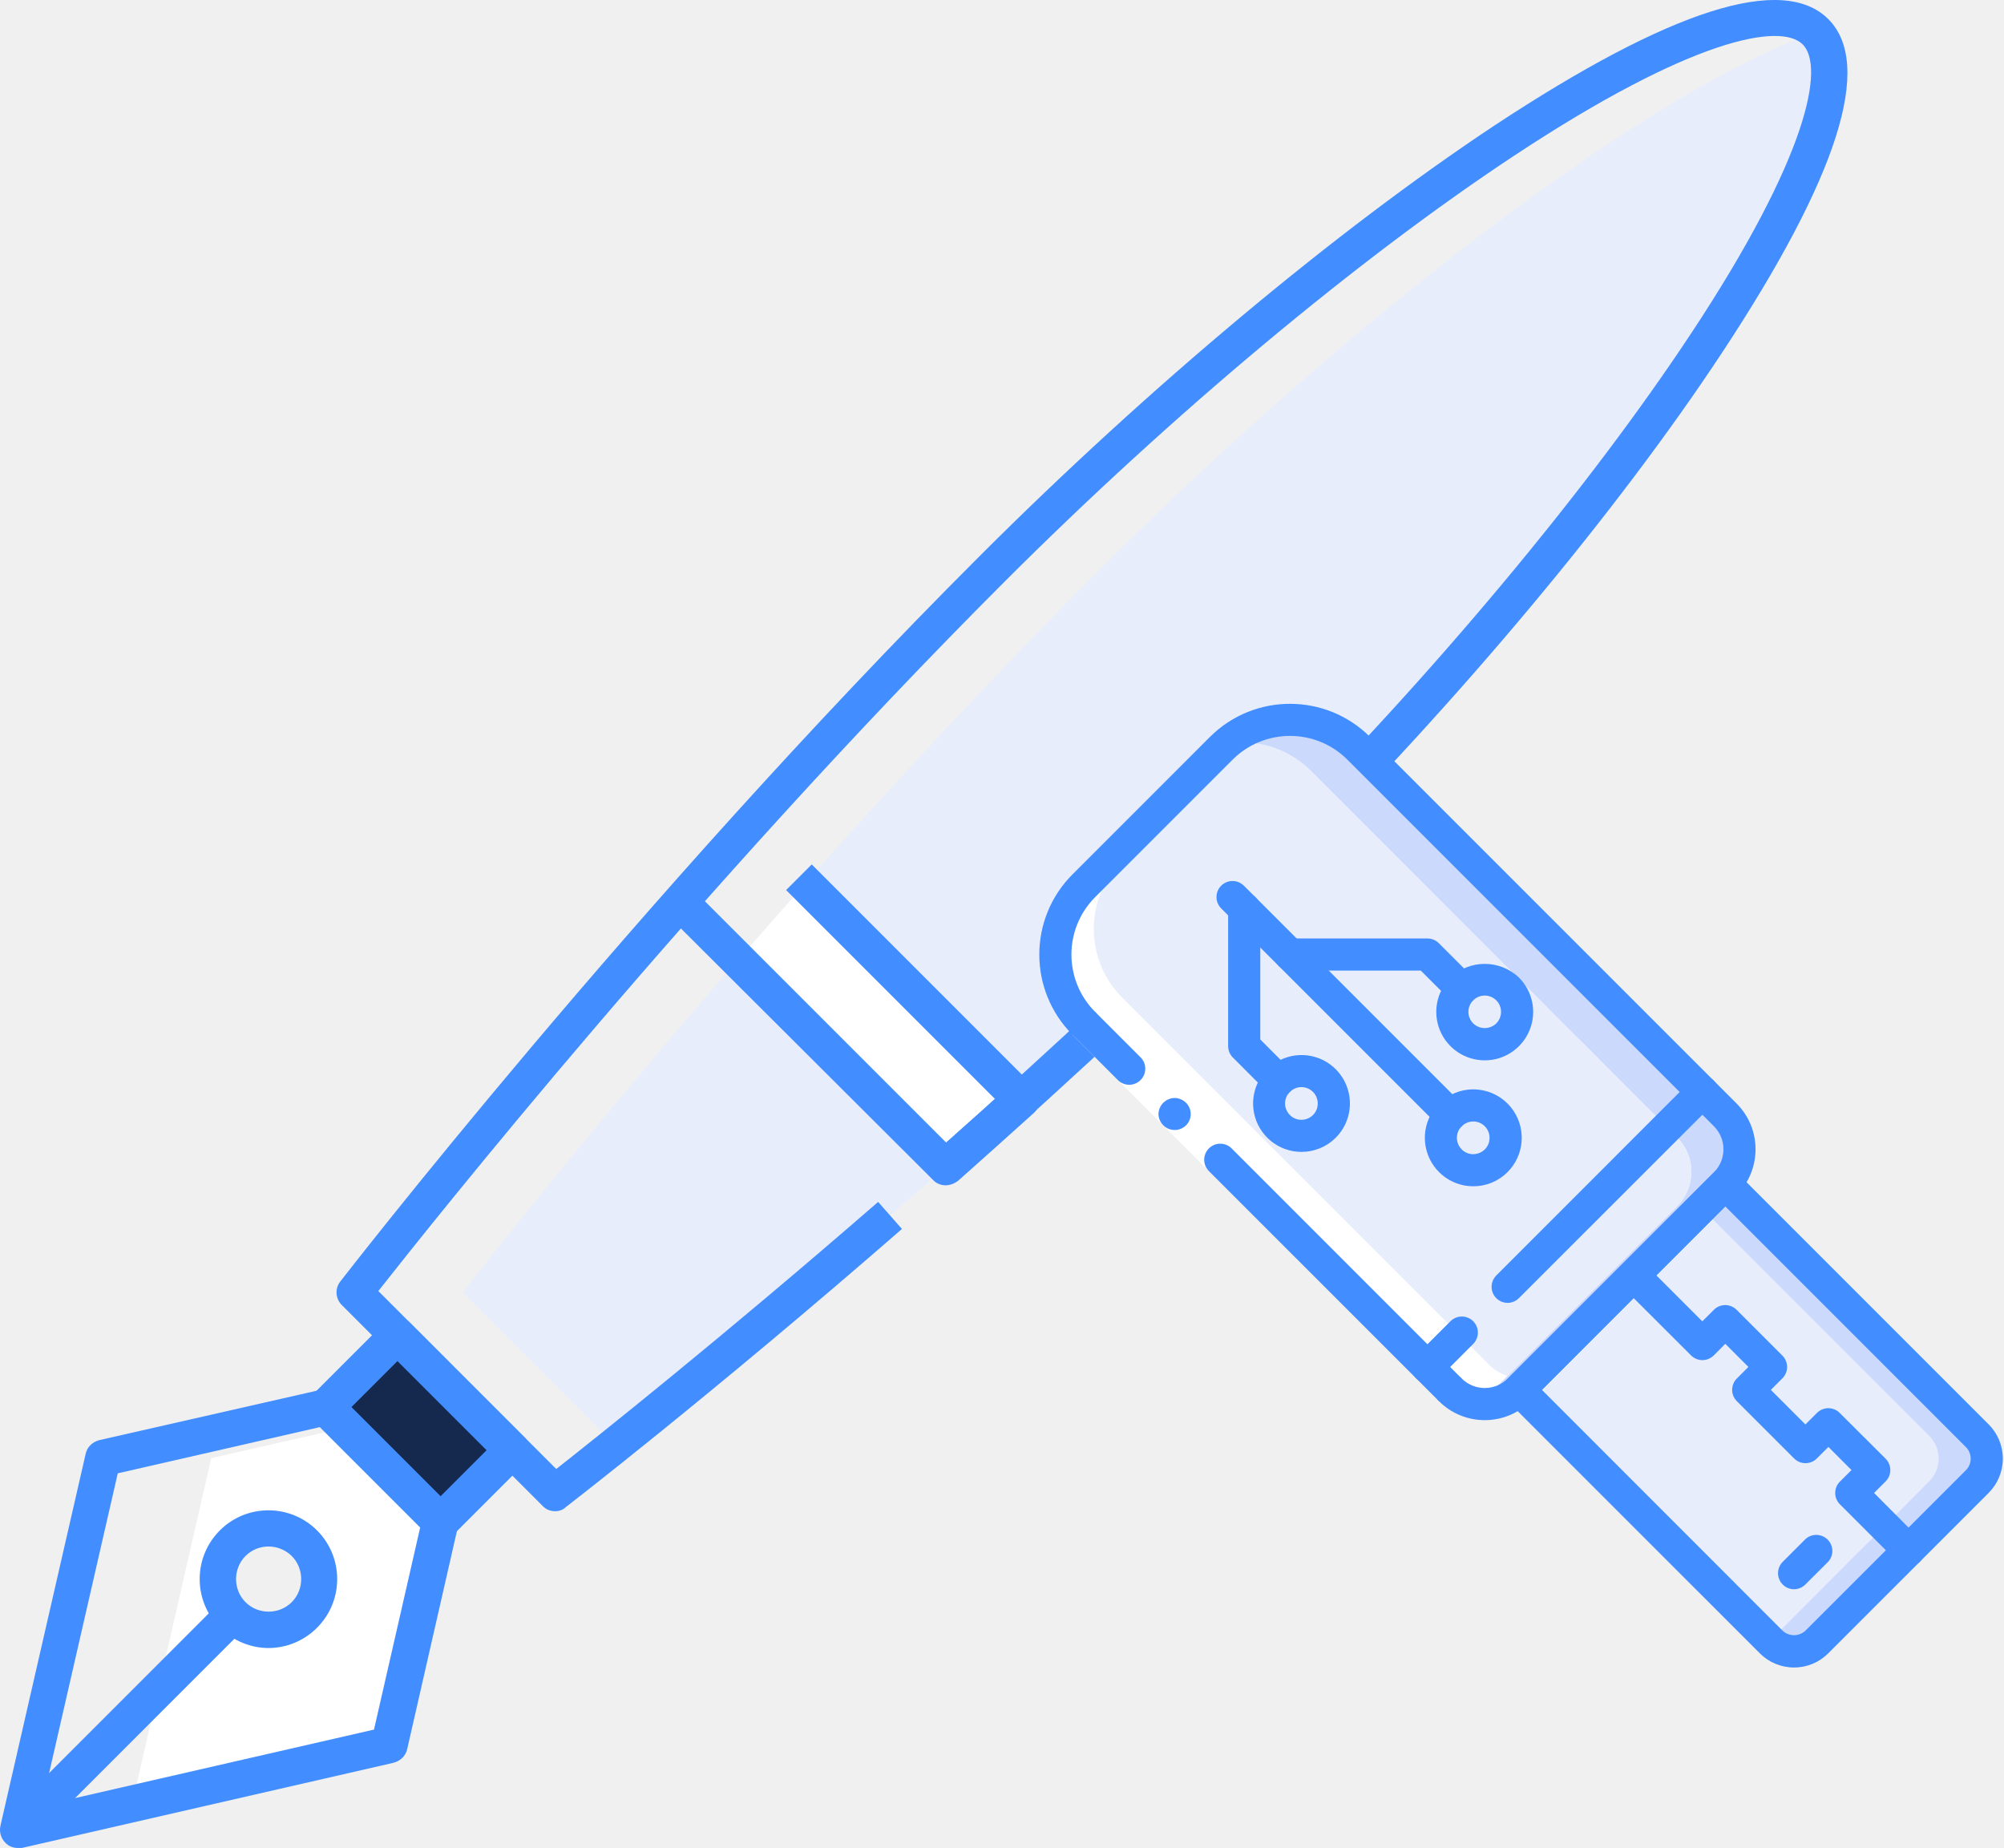
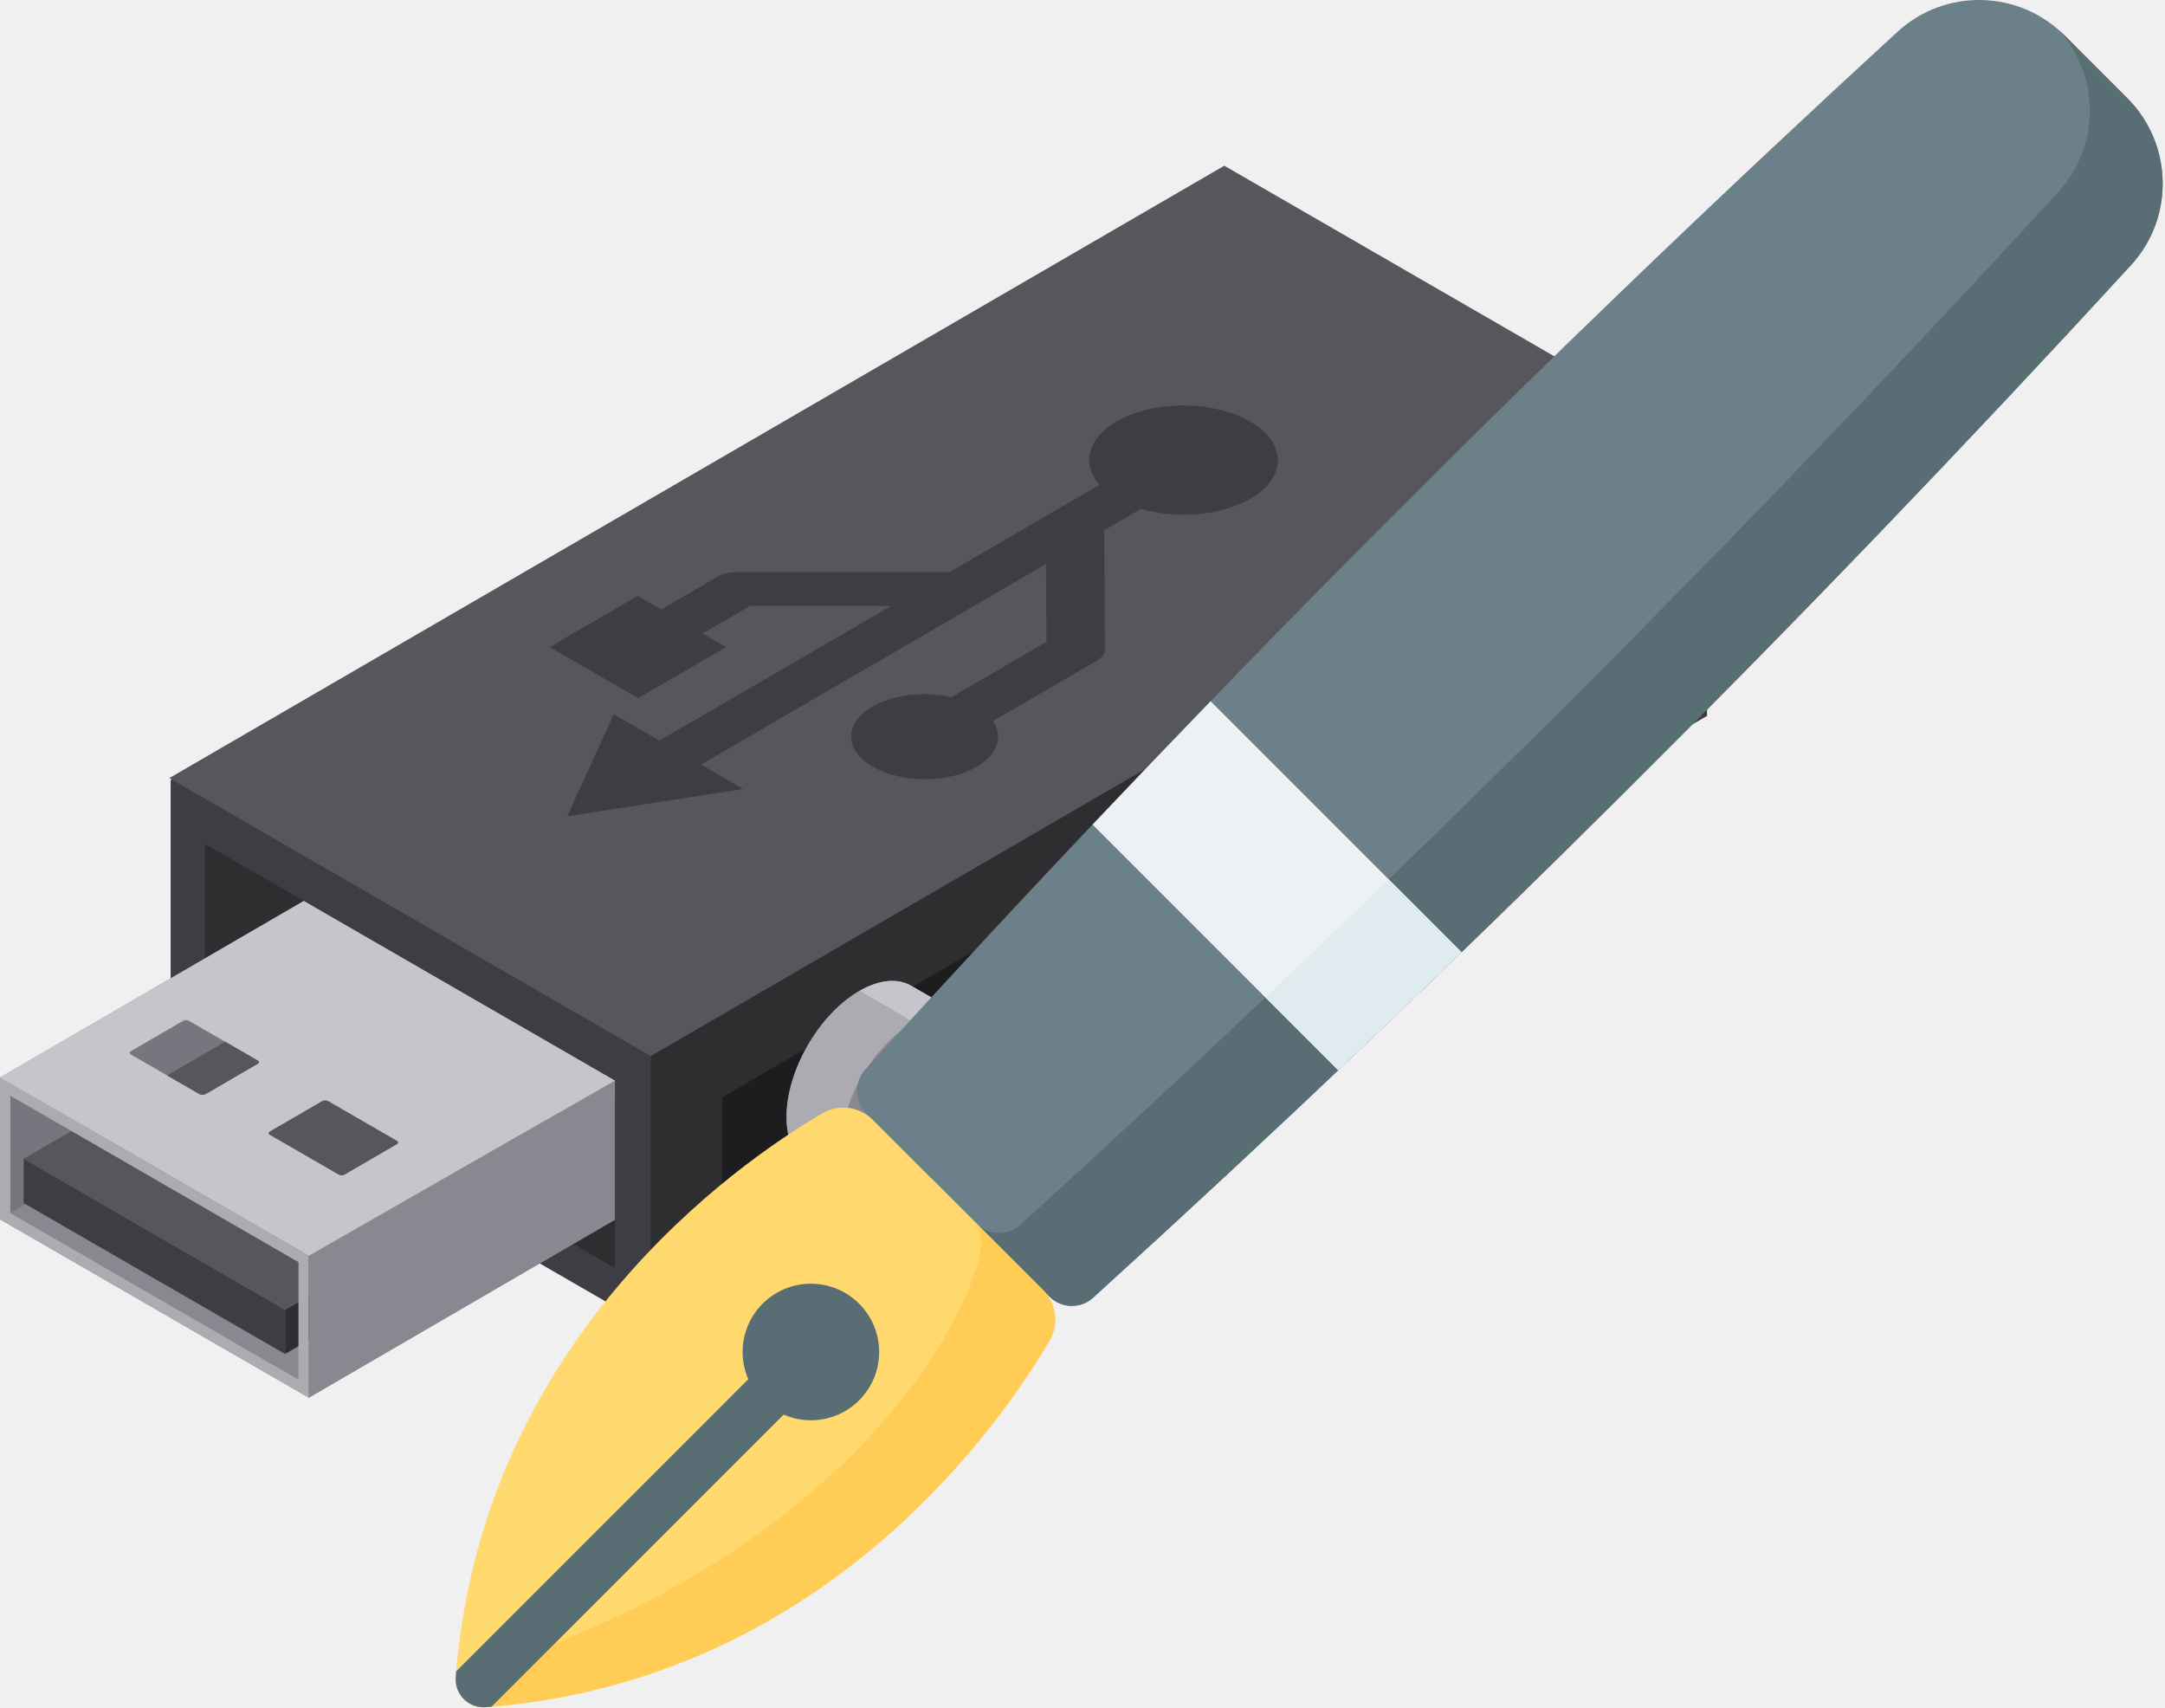
- <svg xmlns="http://www.w3.org/2000/svg" width="141" height="130" viewBox="0 0 141 130" fill="none">
-   <path d="M24.333 100.42L14.863 102.578L9.302 126.877L27.406 122.738L30.986 107.047L24.333 100.42ZM21.413 113.623C20.017 115.019 17.757 115.019 16.361 113.623C14.964 112.226 14.964 109.967 16.361 108.57C17.757 107.174 20.017 107.174 21.413 108.57C22.81 109.967 22.81 112.226 21.413 113.623Z" fill="white" />
-   <path fill-rule="evenodd" clip-rule="evenodd" d="M30.986 107.072L22.911 98.998L27.964 93.971L36.013 102.019L30.986 107.072Z" fill="#15294E" />
-   <path d="M32.56 90.924L43.3 101.664C51.755 94.91 71.433 78.685 89.943 60.176C114.369 35.775 133.259 7.82 127.75 2.259C116.476 6.195 95.935 21.531 77.4 40.041C52.974 64.467 32.56 90.924 32.56 90.924Z" fill="#E8EDFC" />
-   <path d="M66.533 82.113C68.259 80.59 70.037 78.99 71.865 77.365L56.656 62.156C55.031 63.984 53.456 65.787 51.933 67.513L66.533 82.113Z" fill="white" />
-   <path d="M1.253 130C0.923 130 0.593 129.873 0.365 129.619C0.06 129.314 -0.067 128.857 0.034 128.426L6.027 102.273C6.128 101.791 6.509 101.435 6.991 101.308L22.632 97.754C23.064 97.652 23.495 97.779 23.826 98.084L31.9 106.158C32.204 106.463 32.331 106.92 32.23 107.351L28.65 123.043C28.548 123.525 28.167 123.881 27.685 124.008L1.532 130C1.431 130 1.355 130 1.253 130ZM8.286 103.644L2.929 127.029L26.314 121.672L29.564 107.453L22.505 100.394L8.286 103.644Z" fill="#428DFF" />
-   <path d="M30.986 108.342C30.656 108.342 30.326 108.215 30.097 107.961L22.023 99.887C21.515 99.379 21.515 98.592 22.023 98.084L27.05 93.057C27.558 92.549 28.345 92.549 28.853 93.057L36.927 101.131C37.435 101.639 37.435 102.426 36.927 102.934L31.9 107.961C31.646 108.215 31.316 108.342 30.986 108.342ZM24.714 98.998L30.986 105.27L34.236 102.019L27.964 95.748L24.714 98.998Z" fill="#428DFF" />
-   <path d="M15.488 112.697L17.283 114.492L2.168 129.607L0.373 127.812L15.488 112.697Z" fill="#428DFF" />
-   <path d="M18.9 115.934C17.656 115.934 16.437 115.451 15.472 114.512C14.558 113.598 14.05 112.379 14.05 111.084C14.05 109.789 14.558 108.57 15.472 107.656C17.351 105.777 20.423 105.777 22.302 107.656C23.216 108.57 23.724 109.789 23.724 111.084C23.724 112.379 23.216 113.598 22.302 114.512C21.363 115.451 20.119 115.934 18.9 115.934ZM17.275 109.459C16.386 110.348 16.386 111.82 17.275 112.709C18.163 113.598 19.636 113.598 20.525 112.709C21.413 111.82 21.413 110.348 20.525 109.459C19.611 108.57 18.163 108.57 17.275 109.459Z" fill="#428DFF" />
-   <path d="M39.06 106.31C38.73 106.31 38.4 106.184 38.171 105.93L24.054 91.812C23.597 91.355 23.546 90.644 23.953 90.137C24.156 89.883 44.697 63.324 68.919 39.127C80.828 27.218 94.056 16.174 105.177 8.81C117.543 0.66 125.439 -1.854 128.638 1.345C131.838 4.545 129.324 12.441 121.148 24.832C113.81 35.953 102.765 49.181 90.832 61.09C83.798 68.123 75.902 75.512 67.371 83.053L65.695 81.148C74.175 73.658 82.021 66.295 89.029 59.287C100.835 47.48 111.753 34.404 119.015 23.41C127.267 10.918 128.384 4.672 126.836 3.123C125.287 1.574 119.041 2.691 106.548 10.943C95.554 18.205 82.478 29.123 70.671 40.929C49.038 62.562 30.376 86.049 26.619 90.822L39.136 103.34C41.878 101.182 50.74 94.148 61.785 84.551L63.46 86.455C50.105 98.084 39.898 105.955 39.796 106.031C39.593 106.234 39.314 106.31 39.06 106.31Z" fill="#428DFF" />
-   <path d="M66.533 83.383C66.203 83.383 65.873 83.256 65.644 83.002L46.956 64.365L48.759 62.562L66.583 80.387C67.726 79.371 68.869 78.33 70.011 77.314L55.31 62.613L57.113 60.81L72.753 76.451C73.007 76.705 73.134 77.035 73.134 77.391C73.134 77.746 72.982 78.076 72.728 78.305C70.976 79.879 69.199 81.478 67.396 83.078C67.117 83.281 66.812 83.383 66.533 83.383Z" fill="#428DFF" />
-   <path d="M121.393 83.27L106.885 97.779C106.244 98.421 105.374 98.782 104.467 98.782C103.56 98.782 102.689 98.421 102.049 97.779L101.235 96.965L99.631 95.361L76.252 71.982C73.586 69.31 73.586 64.983 76.252 62.31L85.925 52.638C86.038 52.525 86.162 52.412 86.286 52.31C88.994 49.957 93.061 50.1 95.597 52.638L121.393 78.434C122.727 79.771 122.727 81.934 121.393 83.27Z" fill="#CAD9FC" />
-   <path d="M118.003 84.852L106.06 96.796L104.094 98.762C103.32 98.676 102.599 98.33 102.049 97.779L101.235 96.965L99.631 95.361L76.252 71.982C73.586 69.31 73.586 64.983 76.252 62.31L85.925 52.638C86.038 52.525 86.162 52.412 86.286 52.31C88.448 51.981 90.64 52.683 92.207 54.209L118.003 80.016C119.337 81.353 119.337 83.516 118.003 84.852Z" fill="white" />
-   <path d="M118.003 84.852L106.06 96.796C105.565 96.633 105.115 96.354 104.749 95.982L103.936 95.169L102.343 93.564L78.964 70.186C77.679 68.905 76.956 67.165 76.956 65.35C76.956 63.535 77.679 61.795 78.964 60.514L87.247 52.231C89.102 52.179 90.897 52.894 92.207 54.209L118.003 80.016C119.337 81.353 119.337 83.516 118.003 84.852Z" fill="#E8EDFC" />
-   <path d="M139.122 104.219L135.088 108.265L134.286 109.056L133.484 109.858L127.834 115.507C127.408 115.936 126.828 116.177 126.224 116.177C125.619 116.177 125.04 115.936 124.614 115.507L106.885 97.779L114.15 90.525L114.953 89.722L115.744 88.92L121.393 83.27L139.122 100.999C139.55 101.425 139.791 102.005 139.791 102.609C139.791 103.214 139.55 103.793 139.122 104.219Z" fill="#CAD9FC" />
-   <path d="M135.732 104.219L131.698 108.265L130.896 109.056L130.094 109.858L124.535 115.428L106.885 97.779L114.15 90.525L114.953 89.722L115.744 88.92L119.698 84.965L135.732 100.999C136.161 101.425 136.402 102.005 136.402 102.609C136.402 103.214 136.161 103.793 135.732 104.219Z" fill="#E8EDFC" />
-   <path d="M77.055 71.186L87.441 81.572L102.845 96.977L101.248 98.574L85.843 83.17L75.457 72.784L77.055 71.186Z" fill="white" />
-   <path d="M80.25 75.979C80.691 75.538 80.691 74.823 80.25 74.381L77.055 71.186L75.457 72.785L78.652 75.98C79.094 76.421 79.809 76.42 80.25 75.979Z" fill="#428DFF" />
-   <path d="M101.248 98.574L102.845 96.977L86.642 80.773C86.199 80.345 85.494 80.351 85.058 80.787C84.622 81.223 84.616 81.928 85.044 82.371L101.248 98.574Z" fill="#428DFF" />
-   <path d="M83.447 77.577C83.232 77.368 82.947 77.246 82.648 77.238L82.432 77.261C82.357 77.276 82.284 77.301 82.215 77.334C82.147 77.356 82.083 77.388 82.024 77.43C81.962 77.474 81.903 77.522 81.848 77.573C81.638 77.787 81.516 78.073 81.509 78.372C81.512 78.521 81.544 78.668 81.604 78.804C81.751 79.148 82.059 79.398 82.426 79.471C82.793 79.545 83.173 79.433 83.442 79.172C83.657 78.962 83.778 78.674 83.778 78.373C83.778 78.072 83.657 77.784 83.442 77.573L83.447 77.577Z" fill="#428DFF" />
-   <path d="M104.464 99.903C103.257 99.905 102.1 99.426 101.248 98.572C100.819 98.129 100.826 97.424 101.261 96.988C101.697 96.552 102.402 96.546 102.845 96.974C103.74 97.867 105.189 97.867 106.084 96.974L120.591 82.469C121.484 81.575 121.484 80.126 120.591 79.231L94.8 53.439C92.57 51.212 88.957 51.212 86.726 53.439L77.054 63.111C74.829 65.343 74.829 68.954 77.054 71.186C77.339 71.471 77.451 71.887 77.347 72.277C77.242 72.667 76.938 72.972 76.548 73.077C76.158 73.181 75.742 73.07 75.456 72.785C72.348 69.671 72.348 64.629 75.456 61.515L85.128 51.843C88.242 48.735 93.284 48.735 96.398 51.843L122.189 77.633C123.962 79.411 123.962 82.289 122.189 84.067L107.682 98.574C106.828 99.428 105.67 99.906 104.464 99.903Z" fill="#428DFF" />
-   <path d="M100.434 97.293C99.977 97.293 99.565 97.018 99.391 96.595C99.216 96.173 99.312 95.687 99.635 95.364L102.053 92.946C102.495 92.505 103.21 92.504 103.652 92.945C104.093 93.387 104.093 94.102 103.652 94.544L101.233 96.965C101.021 97.176 100.733 97.294 100.434 97.293Z" fill="#428DFF" />
-   <path d="M106.076 91.655C105.619 91.654 105.207 91.379 105.032 90.957C104.857 90.535 104.954 90.049 105.277 89.726L118.979 76.021C119.264 75.735 119.68 75.623 120.071 75.727C120.461 75.831 120.766 76.136 120.871 76.526C120.976 76.916 120.865 77.332 120.58 77.618L106.875 91.316C106.664 91.53 106.377 91.652 106.076 91.655Z" fill="#428DFF" />
-   <path d="M103.658 83.452C102.032 83.452 100.632 82.302 100.316 80.707C99.999 79.112 100.853 77.515 102.356 76.893C103.859 76.272 105.591 76.798 106.494 78.15C107.398 79.503 107.219 81.305 106.069 82.455C105.431 83.096 104.563 83.455 103.658 83.452ZM103.658 78.894C103.109 78.893 102.636 79.28 102.528 79.818C102.42 80.356 102.707 80.895 103.214 81.106C103.72 81.317 104.305 81.141 104.611 80.686C104.917 80.23 104.858 79.622 104.471 79.233C104.256 79.016 103.963 78.894 103.658 78.894Z" fill="#428DFF" />
-   <path d="M91.569 81.033C89.944 81.031 88.546 79.881 88.231 78.287C87.916 76.692 88.771 75.098 90.273 74.478C91.775 73.857 93.507 74.385 94.408 75.737C95.309 77.089 95.13 78.89 93.98 80.038C93.34 80.676 92.473 81.034 91.569 81.033ZM91.569 76.476C91.02 76.475 90.547 76.862 90.439 77.4C90.331 77.938 90.618 78.477 91.124 78.688C91.631 78.899 92.216 78.723 92.522 78.268C92.828 77.812 92.769 77.204 92.382 76.815C92.167 76.599 91.874 76.477 91.569 76.476Z" fill="#428DFF" />
-   <path d="M104.463 74.593C103.085 74.592 101.842 73.762 101.315 72.488C100.787 71.214 101.079 69.748 102.053 68.773C103.402 67.484 105.526 67.484 106.875 68.773C107.85 69.749 108.141 71.215 107.613 72.489C107.085 73.762 105.842 74.593 104.463 74.593ZM104.463 70.034C103.999 70.034 103.58 70.314 103.403 70.743C103.225 71.173 103.323 71.667 103.652 71.995C104.106 72.431 104.823 72.431 105.277 71.995C105.606 71.666 105.704 71.172 105.526 70.742C105.348 70.313 104.928 70.034 104.463 70.034Z" fill="#428DFF" />
-   <path d="M102.049 79.564C101.749 79.564 101.462 79.445 101.25 79.233L85.935 63.918C85.641 63.634 85.523 63.214 85.627 62.819C85.73 62.424 86.039 62.116 86.434 62.012C86.829 61.909 87.249 62.027 87.533 62.32L102.845 77.633C103.17 77.956 103.268 78.442 103.093 78.865C102.919 79.288 102.506 79.564 102.049 79.564Z" fill="#428DFF" />
-   <path d="M102.853 70.697C102.553 70.697 102.265 70.578 102.053 70.365L99.966 68.278H90.763C90.139 68.278 89.633 67.773 89.633 67.149C89.633 66.525 90.139 66.019 90.763 66.019H100.434C100.734 66.019 101.021 66.138 101.233 66.35L103.652 68.768C103.975 69.091 104.072 69.577 103.897 69.999C103.722 70.421 103.31 70.697 102.853 70.697Z" fill="#428DFF" />
-   <path d="M89.959 77.144C89.659 77.144 89.371 77.025 89.16 76.813L86.743 74.395C86.531 74.183 86.412 73.896 86.412 73.596V63.925C86.412 63.301 86.918 62.795 87.542 62.795C88.166 62.795 88.672 63.301 88.672 63.925V73.124L90.757 75.211C91.081 75.534 91.177 76.02 91.002 76.442C90.827 76.864 90.415 77.139 89.959 77.139V77.144Z" fill="#428DFF" />
-   <path d="M126.229 117.304C125.325 117.306 124.456 116.947 123.818 116.305L106.084 98.574C105.643 98.133 105.643 97.418 106.084 96.977L120.591 82.469C121.032 82.028 121.748 82.028 122.189 82.469L139.92 100.2C140.559 100.84 140.918 101.707 140.918 102.611C140.918 103.515 140.559 104.382 139.92 105.022L128.636 116.305C127.999 116.946 127.133 117.306 126.229 117.304ZM108.489 97.775L125.412 114.705C125.867 115.14 126.584 115.14 127.038 114.705L138.32 103.424C138.535 103.209 138.657 102.916 138.657 102.612C138.657 102.307 138.535 102.014 138.32 101.799L121.39 84.866L108.489 97.775Z" fill="#428DFF" />
-   <path d="M134.285 110.186C133.985 110.185 133.698 110.066 133.486 109.854L129.455 105.825C129.014 105.384 129.014 104.669 129.455 104.227L130.269 103.414L128.644 101.788L127.831 102.6C127.389 103.041 126.674 103.041 126.233 102.6L122.203 98.571C121.762 98.13 121.762 97.415 122.203 96.973L123.016 96.16L121.39 94.535L120.58 95.35C120.139 95.791 119.423 95.791 118.982 95.35L114.139 90.514C113.711 90.071 113.717 89.366 114.153 88.931C114.589 88.495 115.293 88.489 115.737 88.917L119.773 92.953L120.587 92.141C121.028 91.699 121.743 91.699 122.184 92.141L125.408 95.364C125.849 95.805 125.849 96.521 125.408 96.962L124.596 97.775L127.027 100.207L127.841 99.394C128.053 99.182 128.34 99.062 128.64 99.062C128.939 99.062 129.227 99.182 129.438 99.394L132.67 102.615C133.111 103.056 133.111 103.771 132.67 104.213L131.858 105.026L135.084 108.265C135.407 108.588 135.503 109.074 135.328 109.496C135.154 109.918 134.742 110.193 134.285 110.193V110.186Z" fill="#428DFF" />
-   <path d="M126.229 111.8C125.772 111.8 125.361 111.525 125.186 111.103C125.011 110.68 125.107 110.195 125.431 109.871L127.038 108.265C127.485 107.864 128.166 107.883 128.591 108.306C129.015 108.729 129.035 109.41 128.636 109.858L127.02 111.469C126.81 111.679 126.526 111.798 126.229 111.8Z" fill="#428DFF" />
+ <svg xmlns="http://www.w3.org/2000/svg" width="156" height="123" viewBox="0 0 156 123" fill="none">
+   <path d="M88.314 12.093L12.297 56.21V75.669L46.984 95.696L123 51.578V32.119L88.314 12.093Z" fill="#3E3D43" />
+   <path d="M14.778 74.312V60.804L44.31 77.855V91.363L14.778 74.312Z" fill="#2E2E30" />
+   <path d="M46.888 76.083L122.904 31.966V51.425L46.888 95.543V76.083Z" fill="#2E2E30" />
+   <path d="M52.04 79.051L117.749 40.916V48.457L52.04 86.593V79.051Z" fill="#1D1D1F" />
+   <path d="M12.2 56.057L88.216 11.939L122.903 31.966L46.886 76.083L12.2 56.057Z" fill="#57565C" />
+   <path d="M90.067 30.365C87.405 28.828 83.103 28.828 80.458 30.364C78.332 31.6 77.926 33.453 79.232 34.93L68.425 41.21H53.16C52.601 41.21 52.066 41.339 51.673 41.568L47.639 43.912L45.944 42.934L39.609 46.616L45.986 50.297L52.321 46.615L50.627 45.638L54.046 43.651H64.225L47.517 53.36L44.228 51.461L40.869 58.811L53.547 56.842L50.506 55.086L75.368 40.638L75.401 46.246L68.557 50.224C66.652 49.789 64.406 50.017 62.873 50.907C60.812 52.105 60.822 54.047 62.896 55.244C64.97 56.441 68.323 56.441 70.383 55.244C71.916 54.353 72.301 53.051 71.545 51.949L79.004 47.615C79.398 47.386 79.618 47.076 79.617 46.752L79.567 38.197L82.221 36.656C84.776 37.407 87.973 37.166 90.099 35.93C92.743 34.393 92.729 31.901 90.067 30.365Z" fill="#3E3D43" />
+   <path d="M21.888 64.91L0 77.631V87.849L22.253 100.697L44.31 87.879V77.855L21.888 64.91ZM21.483 99.386L21.507 99.372V99.386H21.483Z" fill="#898890" />
+   <path d="M0.742 78.941L22.799 66.124L22.774 74.579L0.742 87.397V78.941Z" fill="#77767E" />
+   <path d="M20.538 94.359L42.594 81.542L42.585 84.73L20.538 97.547V94.359Z" fill="#2E2E30" />
+   <path d="M1.704 83.486L23.761 70.668L42.594 81.542L20.538 94.359L1.704 83.486Z" fill="#57565C" />
+   <path d="M0 77.631L22.253 90.479V100.697L0 87.849V77.631ZM21.507 99.386V90.93L0.742 78.941V87.397L21.483 99.386" fill="#ACABB1" />
+   <path d="M20.538 94.359V97.547L1.704 86.674V83.486L20.538 94.359Z" fill="#3E3D43" />
+   <path d="M22.254 90.479L44.31 77.855L44.282 87.879L22.254 100.697V90.479Z" fill="#898890" />
+   <path d="M0 77.631L21.888 64.91L44.31 77.855L22.253 90.479L0 77.631Z" fill="#C6C5CB" />
+   <path d="M18.561 76.4C18.68 76.468 18.68 76.578 18.563 76.646L14.805 78.83C14.688 78.898 14.498 78.898 14.38 78.83L9.435 75.975C9.318 75.907 9.317 75.796 9.434 75.728L13.192 73.545C13.309 73.477 13.499 73.477 13.617 73.545L18.561 76.4ZM28.587 82.188L23.642 79.333C23.524 79.265 23.334 79.265 23.217 79.333L19.459 81.516C19.342 81.585 19.343 81.695 19.46 81.763L24.406 84.618C24.523 84.685 24.713 84.686 24.83 84.618L28.588 82.434C28.705 82.366 28.704 82.256 28.587 82.188Z" fill="#77767E" />
+   <path d="M14.379 78.829C14.497 78.897 14.687 78.897 14.804 78.829L18.562 76.645C18.679 76.577 18.678 76.467 18.56 76.399L16.221 75.049L12.04 77.479L14.379 78.829Z" fill="#57565C" />
+   <path d="M24.828 84.618L28.586 82.434C28.703 82.366 28.702 82.255 28.585 82.188L23.64 79.333C23.522 79.265 23.332 79.265 23.215 79.333L19.457 81.516C19.34 81.584 19.341 81.694 19.458 81.762L24.404 84.618C24.521 84.686 24.711 84.686 24.828 84.618Z" fill="#57565C" />
+   <path d="M56.671 80.484C56.676 82.144 57.262 83.313 58.208 83.862L62.109 86.13C62.106 86.128 62.103 86.125 62.099 86.123C63.058 86.686 64.388 86.611 65.857 85.763C68.766 84.084 71.117 80.013 71.107 76.669C71.103 75.004 70.513 73.833 69.562 73.286C69.565 73.288 69.568 73.289 69.571 73.291L65.669 71.023C64.712 70.467 63.385 70.545 61.922 71.391C59.012 73.07 56.662 77.141 56.671 80.484Z" fill="#898890" />
+   <path d="M69.571 73.291L65.669 71.023C64.712 70.467 63.385 70.545 61.922 71.391L65.823 73.658C67.287 72.813 68.613 72.734 69.571 73.291Z" fill="#C6C5CB" />
+   <path d="M58.208 83.862L62.109 86.13C61.164 85.581 60.578 84.412 60.573 82.751C60.563 79.409 62.914 75.337 65.823 73.658L61.921 71.391C59.012 73.07 56.661 77.141 56.671 80.484C56.676 82.144 57.262 83.313 58.208 83.862Z" fill="#ACABB1" />
+   <path d="M65.823 73.658C62.914 75.337 60.563 79.409 60.573 82.751C60.583 86.094 62.949 87.442 65.858 85.763C68.766 84.083 71.117 80.012 71.108 76.669C71.098 73.327 68.732 71.978 65.823 73.658Z" fill="#898890" />
+   <path d="M65.83 76.027C64.06 77.049 62.629 79.527 62.635 81.561C62.641 83.596 64.081 84.416 65.851 83.394C67.621 82.371 69.052 79.894 69.046 77.859C69.041 75.825 67.6 75.005 65.83 76.027Z" fill="#77767E" />
+   <path d="M75.624 93.417L62.416 80.209C61.558 79.351 61.523 77.968 62.339 77.07C86.001 51.022 110.808 26.083 136.726 2.288C140.158 -0.864 145.468 -0.744 148.763 2.551L153.281 7.07C156.576 10.365 156.696 15.674 153.545 19.107C129.749 45.024 104.811 69.832 78.764 93.494C77.865 94.31 76.482 94.275 75.624 93.417Z" fill="#6B8089" />
+   <path d="M153.545 19.107C156.696 15.674 156.576 10.365 153.281 7.07L148.763 2.551C148.64 2.428 148.514 2.311 148.385 2.197C151.329 5.509 151.329 10.552 148.295 13.857C124.5 39.775 99.561 64.582 73.514 88.244C72.616 89.06 71.234 89.025 70.375 88.168L75.624 93.417C76.483 94.275 77.866 94.31 78.764 93.493C104.811 69.832 129.75 45.025 153.545 19.107Z" fill="#586D74" />
+   <path d="M78.725 59.408L96.425 77.108C99.402 74.289 102.364 71.454 105.311 68.603L87.23 50.522C84.38 53.469 81.545 56.431 78.725 59.408Z" fill="#ECF1F4" />
+   <path d="M91.175 71.858L96.424 77.108C99.402 74.288 102.364 71.454 105.311 68.603L100.061 63.353C97.114 66.204 94.152 69.039 91.175 71.858Z" fill="#E0EBF0" />
+   <path d="M32.839 120.842C34.684 96.615 53.038 83.858 59.253 80.208C60.427 79.518 61.921 79.714 62.885 80.677L75.156 92.949C76.119 93.912 76.316 95.406 75.625 96.581C71.975 102.796 59.218 121.15 34.989 122.993C33.766 123.086 32.746 122.066 32.839 120.842Z" fill="#FFD86E" />
+   <path d="M75.625 96.581C76.315 95.406 76.119 93.912 75.156 92.949L62.885 80.678L62.884 80.677L69.906 87.699C70.869 88.663 70.811 90.04 70.376 91.331C67.022 101.271 54.715 114.49 32.839 120.842C32.746 122.066 33.766 123.086 34.989 122.993C59.218 121.15 71.975 102.795 75.625 96.581Z" fill="#FFCD55" />
+   <path d="M57.752 100.628L35.423 122.958C35.279 122.973 35.134 122.982 34.99 122.994C33.765 123.086 32.746 122.067 32.838 120.842C32.85 120.7 32.859 120.556 32.871 120.414L55.203 98.082C55.907 97.378 57.048 97.378 57.752 98.082C58.456 98.786 58.456 99.925 57.752 100.628Z" fill="#586D74" />
+   <path d="M58.429 102.323C61.146 102.323 63.348 100.121 63.348 97.404C63.348 94.687 61.146 92.485 58.429 92.485C55.712 92.485 53.51 94.687 53.51 97.404C53.51 100.121 55.712 102.323 58.429 102.323Z" fill="#586D74" />
</svg>
